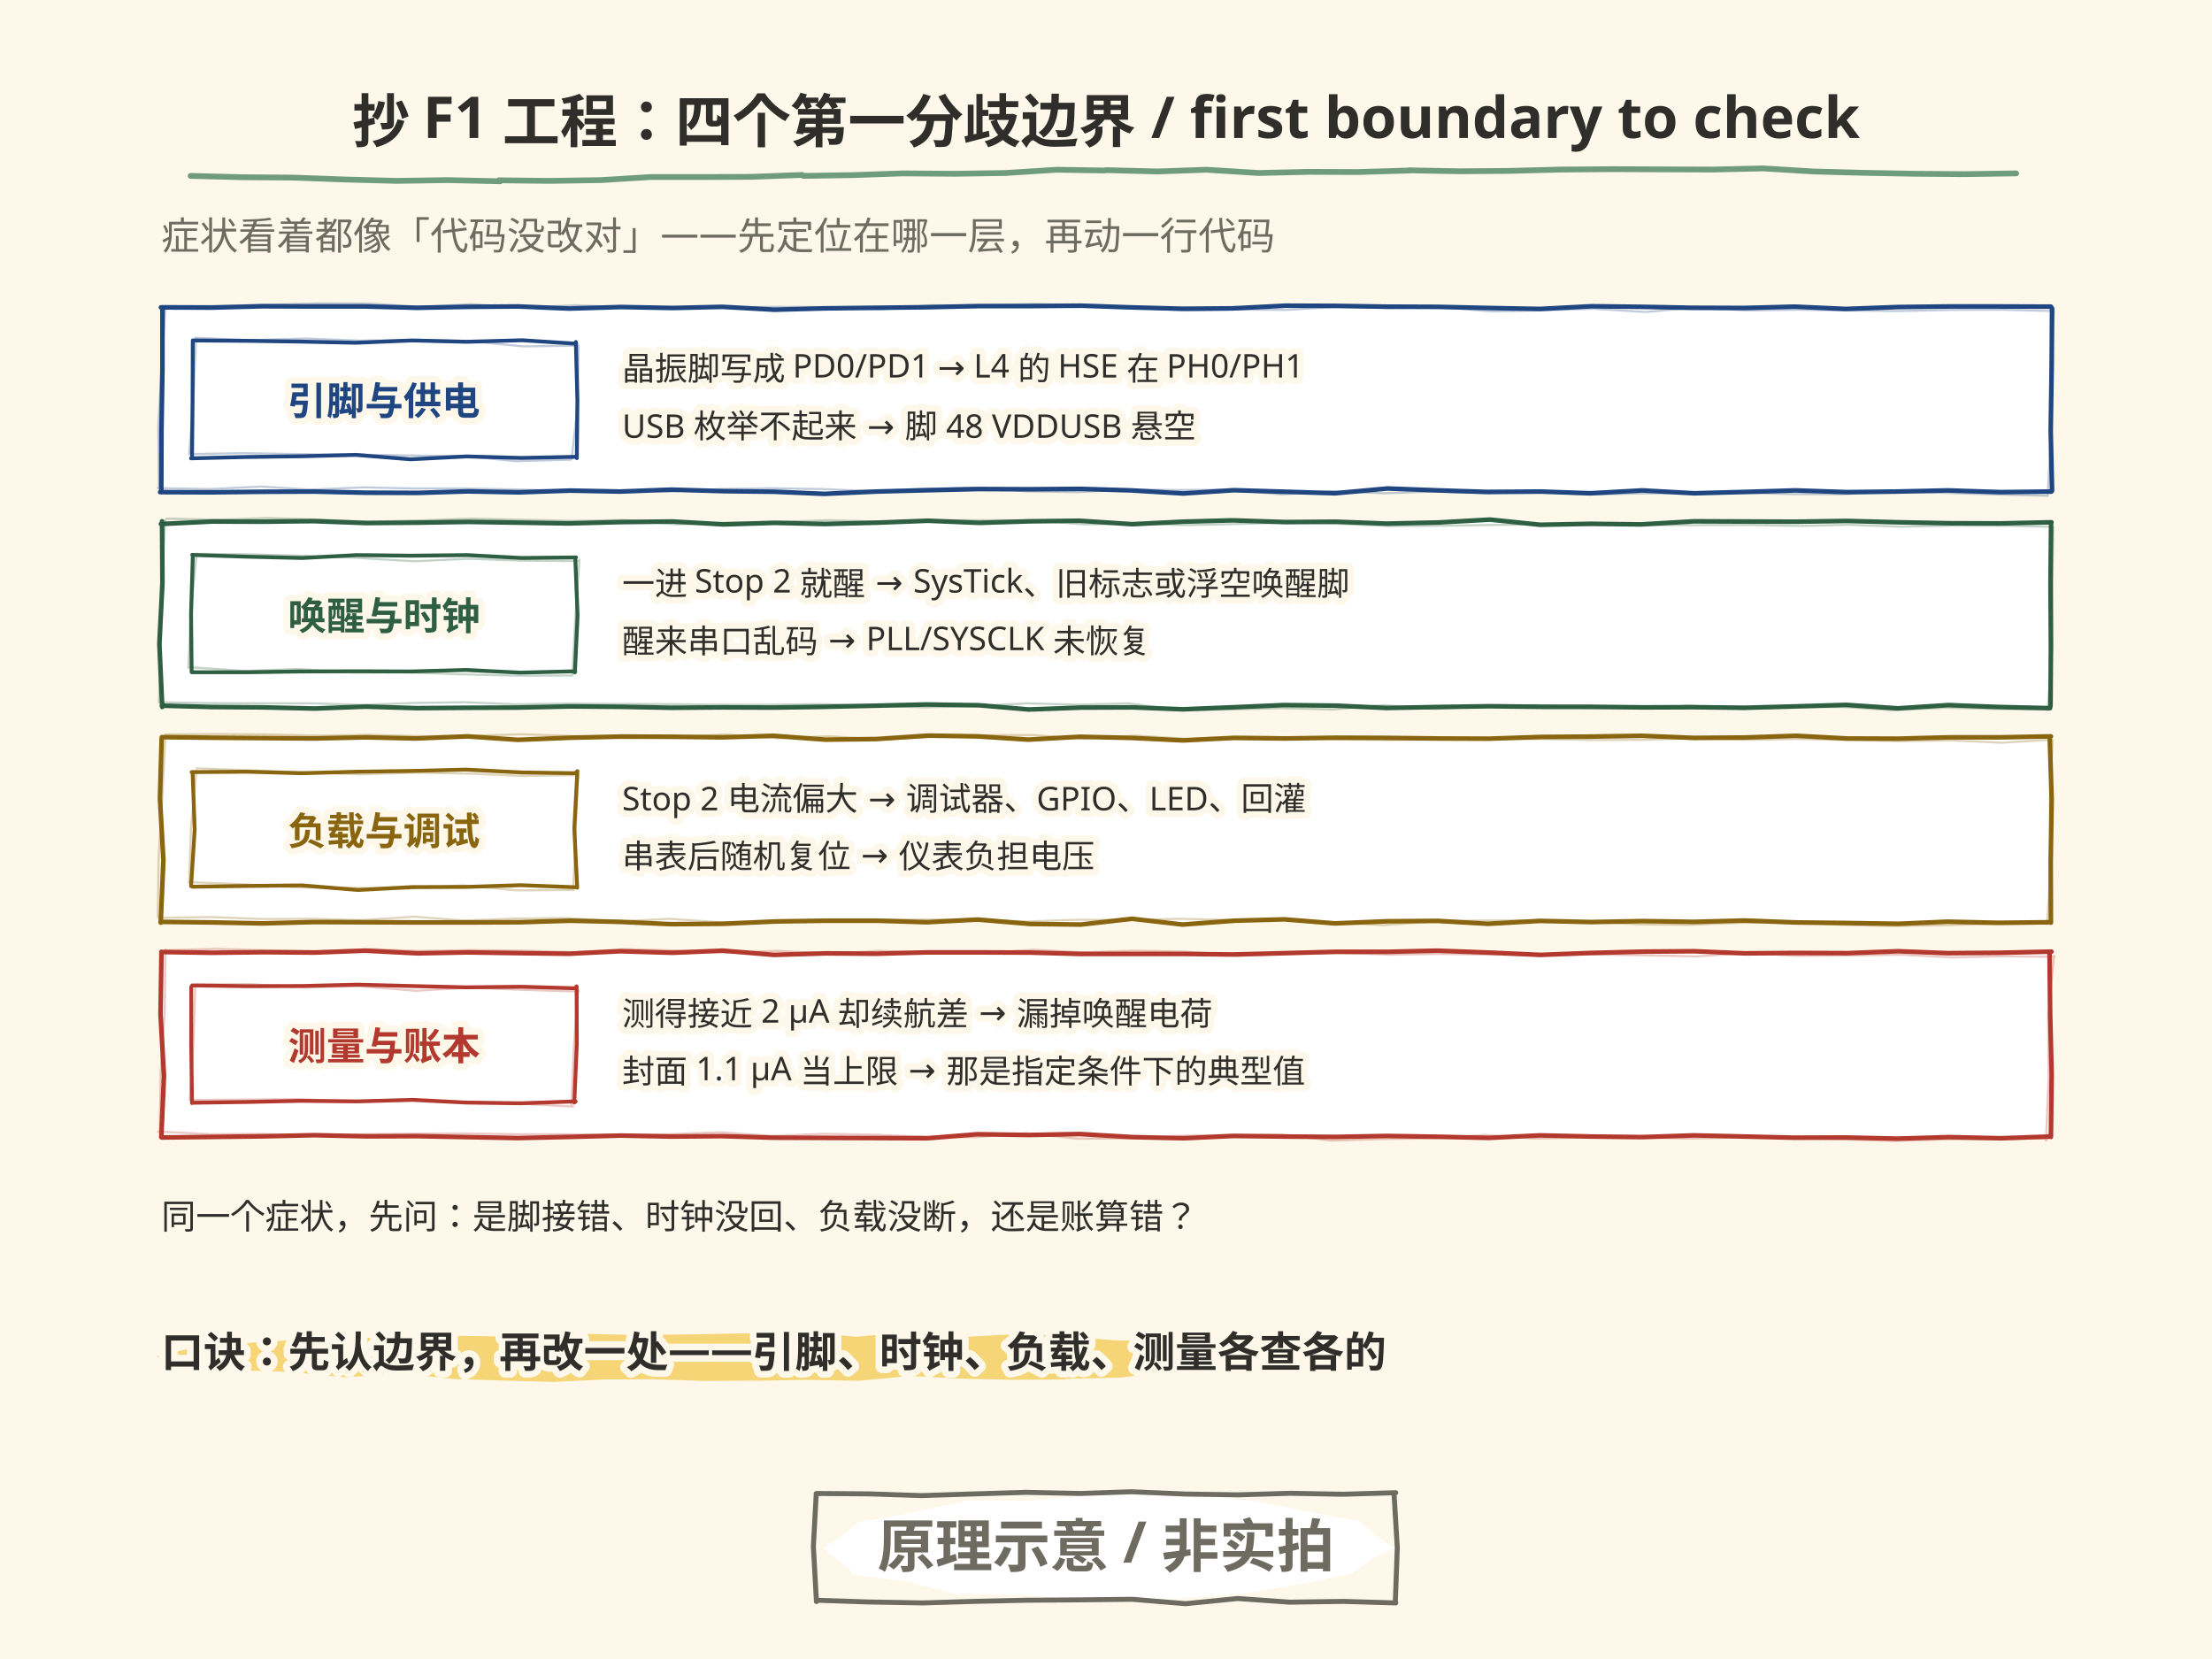
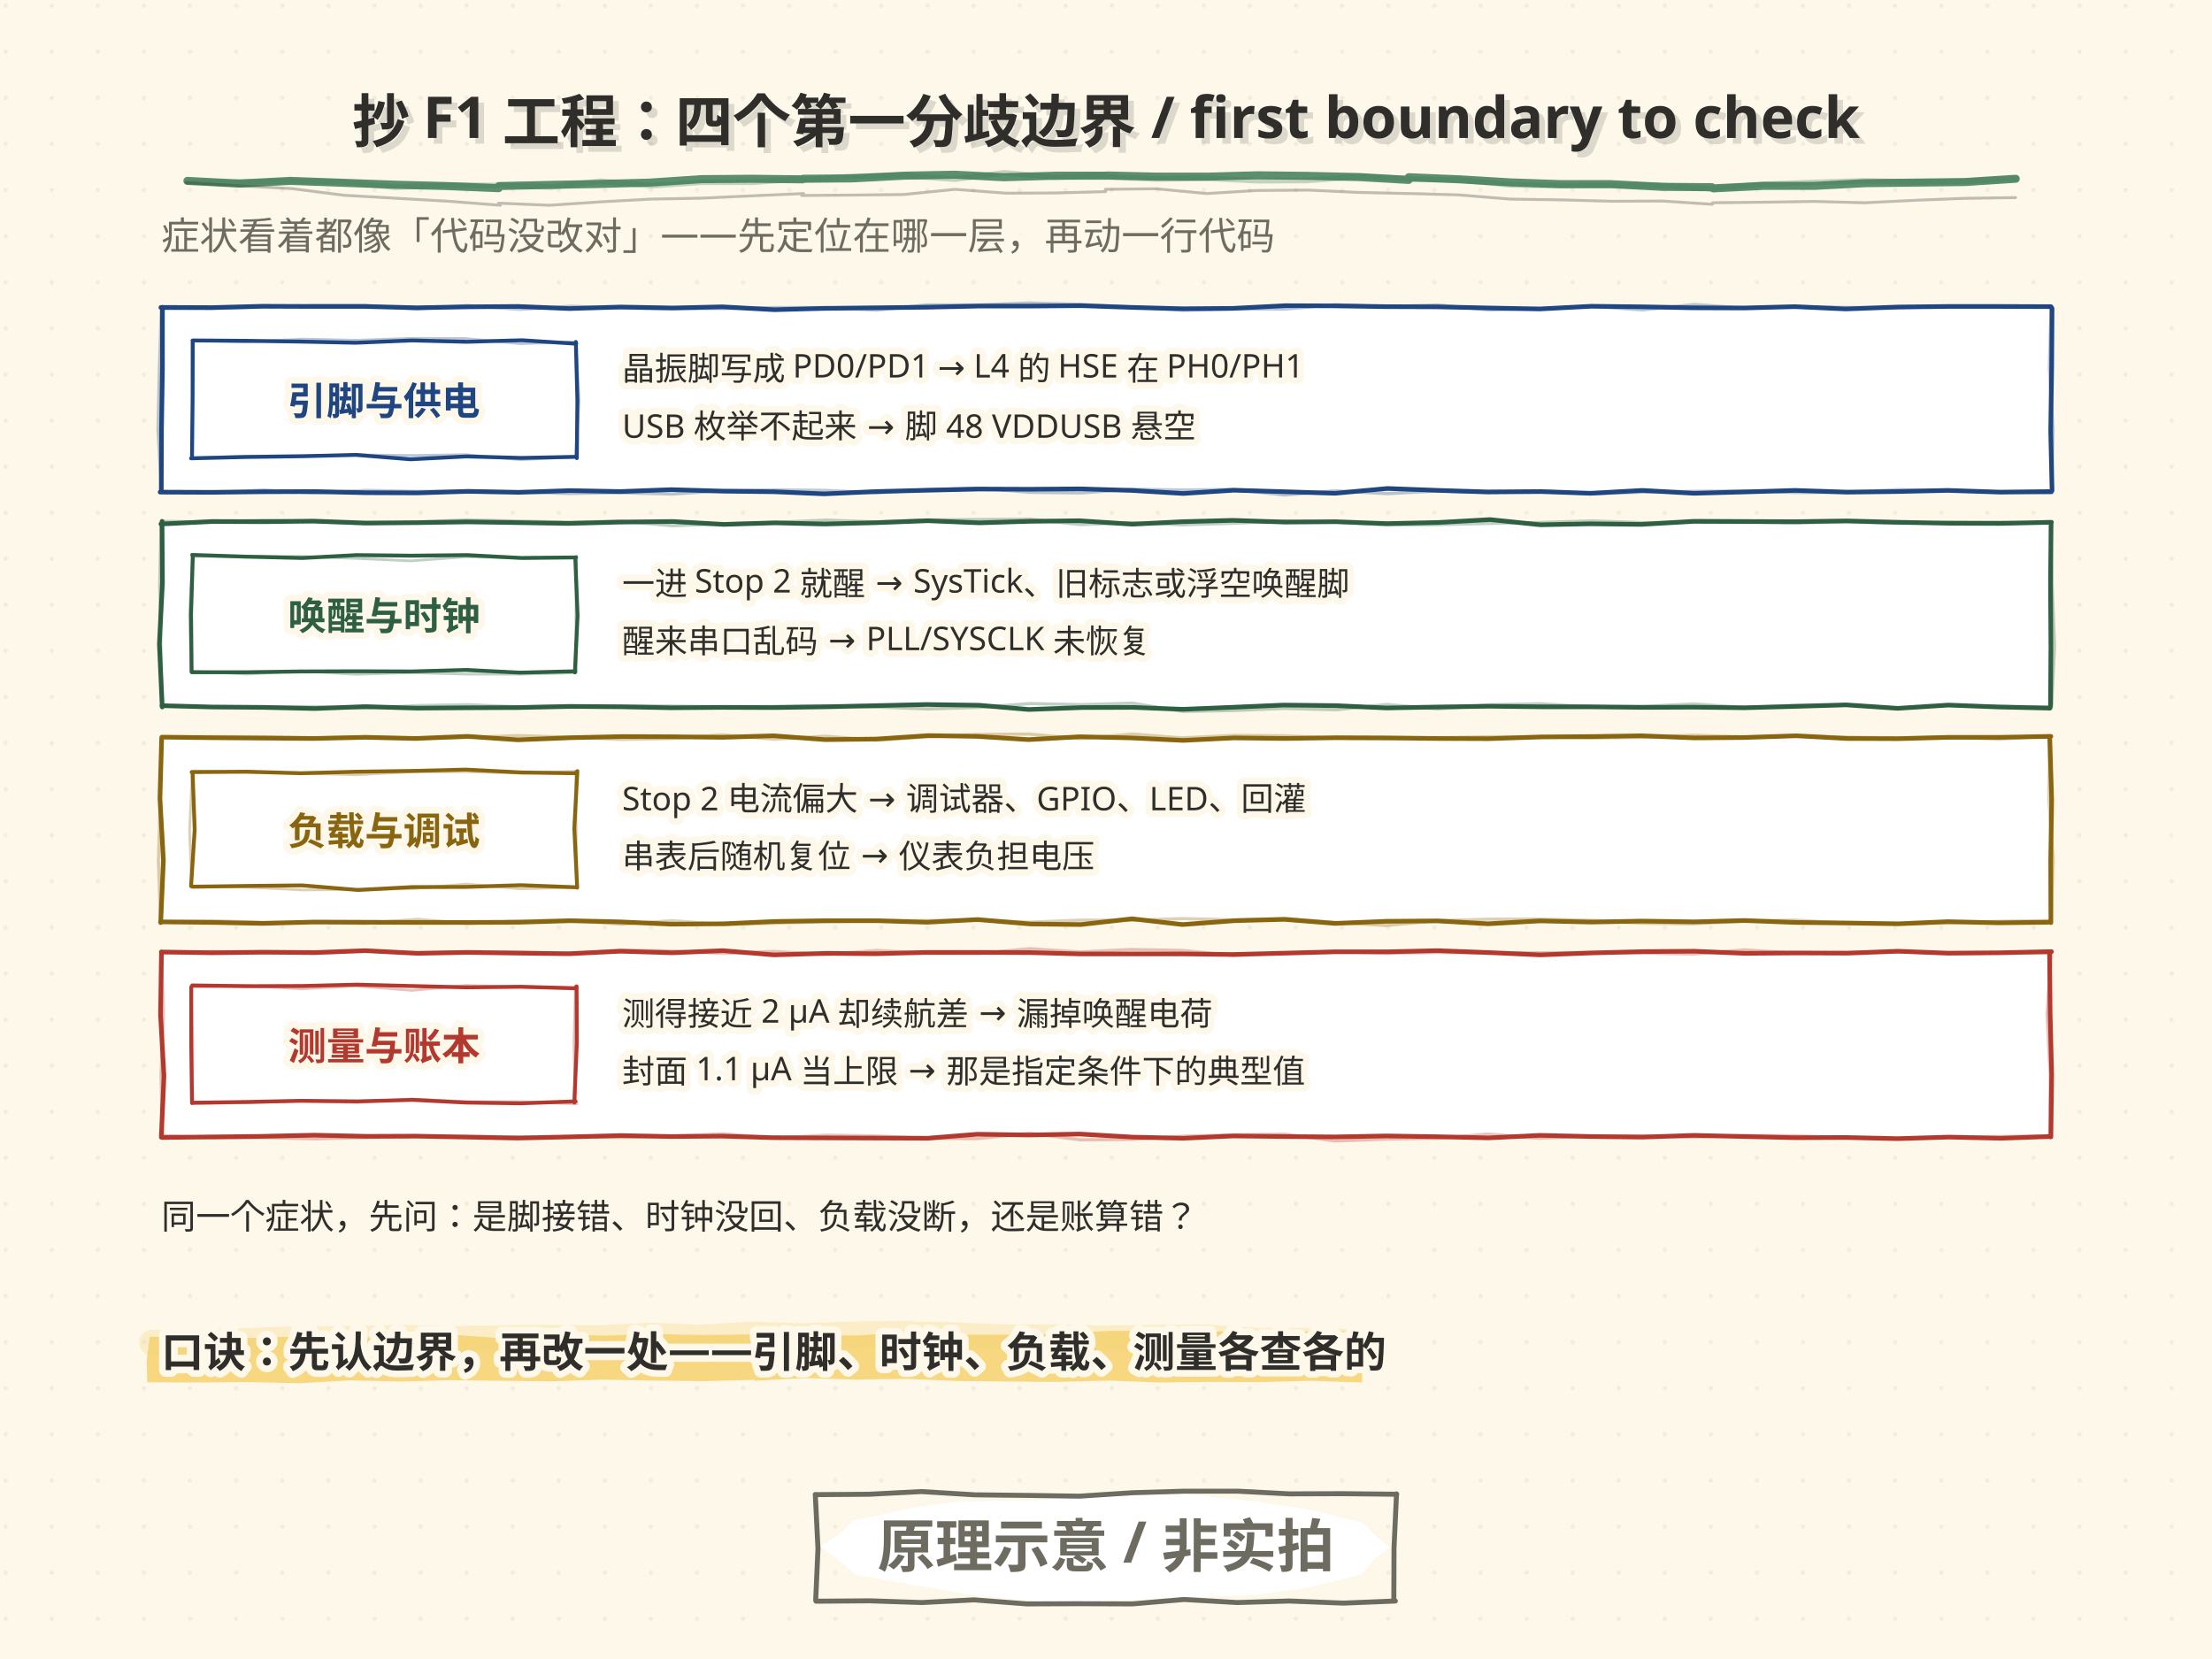
<svg xmlns="http://www.w3.org/2000/svg" width="1152" height="864" viewBox="0 0 1152 864">
  <style>text{dominant-baseline:alphabetic} .t-halo{paint-order:stroke;stroke:#FDF8EA;stroke-width:7px; stroke-linejoin:round}</style>
+   <defs>
+     <pattern id="dotgrid" width="24" height="24" patternUnits="userSpaceOnUse">
+       <circle cx="3" cy="3" r="1.1" fill="#DED4BE" />
+     </pattern>
+   </defs>
  <rect width="1152" height="864" fill="#FDF8EA" />
+   <rect width="1152" height="864" fill="url(#dotgrid)" opacity="0.36" />
  <text x="84" y="130" font-family="'Segoe Print','STKaiti','KaiTi','Microsoft YaHei','PingFang SC',sans-serif" font-size="20" fill="#6E6B60" class="t-halo">症状看着都像「代码没改对」——先定位在哪一层，再动一行代码</text>
  <path d="M83.8 160.1 L110.3 160.2 L136.6 159.5 L163.3 159.6 L190.3 159.6 L217.1 160.3 L243.3 159.8 L269.9 159.6 L296.5 160.7 L323.3 159.9 L350.4 160.4 L376.2 159.8 L403.4 161.3 L429.4 160.6 L455.9 160.3 L482.4 160.0 L509.9 159.4 L536.4 159.4 L563.1 159.2 L589.6 160.1 L615.8 160.8 L641.9 160.6 L669.5 159.2 L695.6 159.3 L721.7 159.7 L748.7 159.8 L775.4 160.4 L801.9 160.9 L828.8 159.5 L855.7 159.8 L881.3 160.3 L908.4 160.4 L934.7 159.7 L961.2 160.9 L988.5 159.9 L1014.5 159.6 L1040.9 159.6 L1068.1 159.7 L1068.7 160.6 L1068.5 191.5 L1068.0 224.4 L1068.7 255.5 L1068.4 256.0 L1041.8 256.3 L1014.4 255.4 L987.7 256.0 L962.0 256.3 L935.0 255.4 L908.6 256.2 L882.3 256.9 L855.3 255.4 L828.4 256.9 L802.5 256.0 L774.9 256.2 L749.3 255.4 L722.6 254.4 L695.3 256.9 L669.6 256.1 L642.6 255.3 L616.2 257.0 L589.1 255.4 L562.6 254.6 L536.1 254.8 L509.8 254.7 L483.5 255.3 L456.3 256.0 L429.2 257.2 L403.3 256.1 L376.8 255.8 L349.6 255.0 L322.9 256.0 L297.0 255.5 L270.2 256.4 L243.6 255.9 L217.5 256.7 L190.2 256.6 L163.8 256.0 L136.7 256.1 L110.0 256.4 L83.4 256.3 L84.0 255.7 L84.1 224.1 L84.6 191.8 L84.6 160.0" fill="#FFFFFF" stroke="#1F4680" stroke-width="2.4" stroke-linecap="round" stroke-linejoin="round" opacity="1.0" />
-   <path d="M85.7 159.3 L112.5 159.3 L139.2 158.7 L166.4 158.0 L192.3 158.1 L219.1 159.8 L245.6 158.4 L272.5 160.2 L299.3 159.0 L324.8 159.9 L351.7 160.1 L378.4 160.1 L404.9 159.8 L432.2 159.9 L458.6 161.1 L484.5 159.0 L511.0 159.1 L537.7 158.3 L563.9 159.0 L590.8 160.2 L618.2 161.7 L643.8 161.2 L670.3 161.4 L697.3 159.7 L723.6 160.5 L750.2 160.0 L777.3 162.2 L803.5 161.6 L829.8 160.8 L857.0 162.5 L883.9 160.1 L909.5 161.7 L936.6 161.3 L962.6 161.7 L989.2 162.0 L1016.5 161.4 L1042.2 161.3 L1069.4 162.0 L1069.6 161.9 L1067.8 193.2 L1068.1 225.4 L1066.5 257.0 L1066.5 258.2 L1038.9 257.5 L1012.7 256.7 L986.5 256.1 L959.3 257.4 L932.7 257.3 L906.7 256.6 L880.2 256.7 L853.7 257.0 L826.3 257.6 L800.7 256.1 L773.4 256.8 L746.8 256.0 L720.6 256.9 L693.6 255.8 L667.3 257.5 L640.3 255.0 L614.4 255.2 L587.9 254.9 L561.4 256.3 L534.8 255.9 L507.7 254.0 L481.3 254.5 L454.9 255.8 L428.4 254.7 L401.1 254.3 L375.2 254.7 L348.6 256.0 L321.6 255.4 L294.7 255.6 L268.3 254.9 L242.5 254.4 L215.0 254.4 L189.3 253.8 L162.1 255.0 L136.0 253.4 L109.5 254.7 L82.2 254.2 L82.8 254.2 L82.4 222.4 L84.2 190.8 L86.2 159.2" fill="none" stroke="#1F4680" stroke-width="1.1" stroke-linecap="round" stroke-linejoin="round" opacity="0.28" />
+   <path d="M83.5 160.7 L110.3 160.6 L137.0 159.9 L164.3 159.1 L190.2 159.1 L217.0 160.9 L243.5 159.1 L270.5 161.1 L297.3 159.5 L322.8 160.5 L349.7 160.7 L376.5 160.7 L402.9 160.2 L430.3 160.2 L456.7 161.5 L482.6 158.8 L509.1 158.8 L535.8 157.8 L562.1 158.5 L589.0 159.9 L616.5 161.6 L642.1 160.9 L668.6 161.0 L695.6 158.7 L722.0 159.7 L748.5 158.8 L775.6 161.4 L801.9 160.7 L828.2 159.5 L855.4 161.4 L882.4 158.6 L908.0 160.4 L935.1 159.7 L961.1 160.1 L987.7 160.3 L1015.1 159.5 L1040.8 159.4 L1068.0 160.0 L1068.2 159.9 L1067.3 191.4 L1069.2 223.8 L1068.5 255.6 L1068.5 256.8 L1040.9 256.2 L1014.7 255.5 L988.4 255.0 L961.2 256.4 L934.6 256.5 L908.6 255.6 L882.1 255.9 L855.5 256.3 L828.2 257.2 L802.5 255.6 L775.2 256.5 L748.6 255.7 L722.4 257.1 L695.4 255.6 L669.1 257.8 L642.1 254.9 L616.1 255.2 L589.6 254.8 L563.1 256.7 L536.5 256.4 L509.4 254.2 L483.0 255.0 L456.6 256.7 L430.0 255.4 L402.7 255.1 L376.8 255.5 L350.2 257.3 L323.1 256.6 L296.3 257.0 L269.8 256.2 L244.0 255.8 L216.5 255.9 L190.8 255.4 L163.5 256.8 L137.4 255.2 L110.9 256.6 L83.6 256.2 L84.2 256.2 L82.3 224.2 L83.0 192.5 L84.0 160.6" fill="none" stroke="#1F4680" stroke-width="1.68" stroke-linecap="round" stroke-linejoin="round" opacity="0.30" />
  <path d="M100.4 177.3 L128.6 177.5 L156.6 177.9 L185.2 178.5 L214.7 177.3 L243.1 178.0 L271.9 177.2 L300.1 179.0 L299.9 178.1 L300.7 208.5 L300.4 238.6 L300.4 237.9 L271.5 238.5 L243.0 237.7 L213.8 239.2 L185.3 236.9 L157.7 237.6 L128.0 238.0 L99.5 238.7 L100.0 238.2 L100.3 208.5 L100.4 178.0" fill="#FFFFFF" stroke="#1F4680" stroke-width="2.0" stroke-linecap="round" stroke-linejoin="round" opacity="1.0" />
-   <path d="M101.7 175.9 L130.2 177.1 L159.6 176.3 L187.9 177.4 L215.7 177.0 L244.1 177.6 L272.5 180.4 L301.4 180.0 L301.3 180.5 L300.9 210.3 L297.7 239.1 L297.4 239.4 L269.1 240.2 L240.7 237.5 L213.0 237.2 L184.4 236.7 L156.0 236.5 L126.8 236.0 L98.5 236.5 L98.6 235.7 L100.8 206.2 L102.1 176.3" fill="none" stroke="#1F4680" stroke-width="1.1" stroke-linecap="round" stroke-linejoin="round" opacity="0.28" />
+   <path d="M99.5 177.3 L128.1 178.1 L157.6 176.6 L186.1 177.2 L213.9 176.2 L242.5 176.3 L271.0 179.0 L300.0 178.0 L299.9 178.5 L301.6 208.5 L299.7 237.7 L299.4 238.0 L271.0 239.4 L242.5 236.8 L214.8 237.2 L186.1 236.9 L157.6 237.4 L128.3 237.5 L100.0 238.5 L100.0 237.7 L100.3 207.9 L99.9 177.8" fill="none" stroke="#1F4680" stroke-width="1.40" stroke-linecap="round" stroke-linejoin="round" opacity="0.30" />
  <text x="200" y="216" font-family="'Segoe Print','STKaiti','KaiTi','Microsoft YaHei','PingFang SC',sans-serif" font-size="20" font-weight="bold" text-anchor="middle" fill="#1F4680" class="t-halo">引脚与供电</text>
  <text x="324" y="198" font-family="'Segoe Print','STKaiti','KaiTi','Microsoft YaHei','PingFang SC',sans-serif" font-size="17" fill="#2F2E2B" class="t-halo">晶振脚写成 PD0/PD1 → L4 的 HSE 在 PH0/PH1</text>
  <text x="324" y="228" font-family="'Segoe Print','STKaiti','KaiTi','Microsoft YaHei','PingFang SC',sans-serif" font-size="17" fill="#2F2E2B" class="t-halo">USB 枚举不起来 → 脚 48 VDDUSB 悬空</text>
  <path d="M83.8 272.9 L110.6 271.6 L137.1 271.7 L163.2 271.4 L190.6 272.4 L217.4 272.2 L243.7 271.8 L270.6 272.2 L296.2 272.6 L323.0 271.9 L350.4 271.6 L376.9 273.1 L403.6 272.3 L429.3 272.9 L456.9 272.2 L483.3 271.2 L510.0 272.3 L536.2 271.5 L562.2 271.2 L589.7 273.0 L615.7 271.7 L642.0 271.0 L669.5 271.9 L695.5 271.7 L722.3 272.7 L749.2 272.1 L776.0 270.6 L802.1 273.3 L828.3 272.8 L854.8 273.1 L882.2 271.5 L908.3 271.6 L935.1 271.7 L961.8 271.3 L988.3 272.0 L1015.1 272.5 L1041.7 272.6 L1068.4 272.0 L1068.2 272.5 L1067.9 303.7 L1068.1 336.5 L1067.9 367.5 L1067.6 368.8 L1040.9 368.2 L1014.7 367.2 L988.4 368.9 L961.5 367.1 L934.5 367.9 L908.5 368.6 L881.8 368.3 L855.7 368.4 L828.1 368.1 L802.6 368.1 L775.9 367.8 L749.3 368.2 L722.0 368.7 L695.9 367.5 L668.5 367.2 L643.1 368.3 L616.1 369.4 L589.8 368.4 L563.2 368.5 L535.8 369.5 L510.0 367.3 L482.6 366.9 L456.6 367.5 L429.9 368.1 L403.0 368.5 L376.3 368.4 L349.7 368.6 L323.8 368.1 L297.1 367.9 L269.6 368.5 L244.0 368.6 L217.1 368.8 L190.2 368.0 L164.0 369.0 L137.0 368.4 L110.2 368.2 L84.3 367.5 L84.5 368.2 L83.0 335.4 L84.6 303.6 L84.4 271.5" fill="#FFFFFF" stroke="#2E5F42" stroke-width="2.4" stroke-linecap="round" stroke-linejoin="round" opacity="1.0" />
-   <path d="M86.7 270.1 L113.0 270.7 L139.4 269.8 L166.0 270.6 L192.9 271.7 L219.3 271.0 L245.2 270.1 L272.7 270.7 L299.0 271.3 L325.1 270.8 L352.2 273.1 L378.1 272.2 L405.1 271.8 L432.2 270.9 L457.9 271.7 L484.5 271.0 L510.9 270.9 L538.4 271.0 L564.6 273.1 L590.7 272.6 L617.4 273.5 L644.4 272.9 L671.0 272.1 L697.4 272.8 L723.9 274.0 L750.9 273.8 L776.6 273.4 L804.2 273.1 L830.8 272.5 L856.7 273.4 L883.1 273.5 L910.3 273.4 L937.1 273.9 L962.6 273.3 L989.6 274.3 L1016.8 273.8 L1043.2 273.8 L1069.1 274.4 L1069.3 274.5 L1068.9 305.4 L1068.8 338.2 L1066.4 369.8 L1066.1 369.5 L1039.0 369.2 L1013.1 368.6 L986.1 369.9 L959.5 368.2 L933.2 368.3 L907.0 369.2 L880.3 367.5 L853.7 368.6 L826.7 368.8 L800.6 367.2 L773.5 367.7 L747.0 369.2 L720.5 367.2 L694.2 369.5 L667.3 368.8 L640.9 369.5 L614.3 369.9 L588.0 366.3 L561.5 367.0 L535.0 366.3 L508.4 367.7 L481.3 368.4 L454.3 367.4 L427.8 366.7 L401.4 367.0 L375.4 367.0 L348.2 366.7 L322.1 366.6 L295.0 366.4 L268.7 366.8 L241.8 365.7 L215.7 366.1 L188.6 367.1 L162.3 366.3 L136.1 366.3 L108.9 366.2 L82.7 365.7 L82.8 365.6 L83.8 334.4 L84.3 302.8 L86.1 270.8" fill="none" stroke="#2E5F42" stroke-width="1.1" stroke-linecap="round" stroke-linejoin="round" opacity="0.28" />
+   <path d="M84.5 271.5 L110.9 272.0 L137.2 270.9 L163.9 271.7 L190.8 272.8 L217.2 271.8 L243.1 270.8 L270.7 271.4 L297.0 272.0 L323.1 271.4 L350.2 273.8 L376.2 272.8 L403.1 272.1 L430.3 270.9 L456.0 271.8 L482.6 270.8 L509.1 270.6 L536.5 270.4 L562.8 273.2 L588.9 272.2 L615.6 273.3 L642.7 272.5 L669.3 271.3 L695.7 271.9 L722.2 273.4 L749.3 273.2 L775.0 272.6 L802.6 272.1 L829.2 271.3 L855.1 272.2 L881.5 272.0 L908.7 271.9 L935.6 272.4 L961.1 271.7 L988.2 272.6 L1015.4 271.9 L1041.8 271.9 L1067.7 272.4 L1067.9 272.5 L1068.7 303.6 L1070.0 336.6 L1068.4 368.4 L1068.1 368.1 L1041.0 367.9 L1015.1 367.4 L988.0 368.8 L961.5 367.1 L935.1 367.3 L908.9 368.5 L882.2 366.6 L855.6 367.9 L828.6 368.2 L802.5 366.5 L775.4 367.1 L748.8 369.2 L722.3 366.9 L696.0 369.6 L669.1 368.9 L642.7 370.0 L616.0 370.5 L589.7 366.2 L563.2 367.0 L536.7 366.4 L510.1 368.4 L483.0 369.2 L455.9 368.2 L429.5 367.5 L403.0 367.9 L377.0 368.1 L349.8 367.7 L323.6 367.6 L296.6 367.7 L270.2 368.1 L243.3 367.0 L217.1 367.5 L190.1 368.8 L163.7 368.0 L137.5 368.1 L110.3 368.1 L84.1 367.7 L84.2 367.6 L83.8 336.2 L83.2 304.4 L83.9 272.2" fill="none" stroke="#2E5F42" stroke-width="1.68" stroke-linecap="round" stroke-linejoin="round" opacity="0.30" />
  <path d="M100.1 289.0 L128.0 289.9 L157.5 290.6 L185.7 289.1 L214.2 289.4 L243.3 289.1 L271.7 290.6 L300.0 290.3 L299.6 290.3 L300.8 320.6 L299.4 350.2 L299.6 349.6 L270.8 350.3 L242.4 348.9 L214.3 349.7 L186.1 349.6 L156.8 349.7 L128.5 350.1 L99.9 350.1 L99.8 350.0 L99.5 319.7 L100.4 290.2" fill="#FFFFFF" stroke="#2E5F42" stroke-width="2.0" stroke-linecap="round" stroke-linejoin="round" opacity="1.0" />
-   <path d="M102.1 288.4 L130.6 288.7 L159.7 289.5 L187.2 290.6 L215.6 292.3 L244.1 291.0 L272.4 292.0 L301.2 292.2 L301.8 291.5 L299.6 321.5 L298.1 351.1 L298.0 351.8 L269.7 351.9 L240.4 351.2 L212.8 350.2 L183.6 350.3 L155.3 348.4 L127.5 349.4 L98.9 347.5 L98.1 347.8 L99.4 318.1 L102.4 288.5" fill="none" stroke="#2E5F42" stroke-width="1.1" stroke-linecap="round" stroke-linejoin="round" opacity="0.28" />
+   <path d="M99.9 289.8 L128.5 289.7 L157.7 289.8 L185.4 290.8 L213.9 292.1 L242.5 290.0 L270.8 290.5 L299.8 290.2 L300.4 289.5 L299.9 319.8 L300.1 349.7 L300.0 350.4 L271.6 351.1 L242.3 351.1 L214.5 350.3 L185.3 351.2 L156.9 349.4 L129.0 351.1 L100.3 349.5 L99.5 349.8 L98.7 319.9 L100.2 289.9" fill="none" stroke="#2E5F42" stroke-width="1.40" stroke-linecap="round" stroke-linejoin="round" opacity="0.30" />
  <text x="200" y="328" font-family="'Segoe Print','STKaiti','KaiTi','Microsoft YaHei','PingFang SC',sans-serif" font-size="20" font-weight="bold" text-anchor="middle" fill="#2E5F42" class="t-halo">唤醒与时钟</text>
  <text x="324" y="310" font-family="'Segoe Print','STKaiti','KaiTi','Microsoft YaHei','PingFang SC',sans-serif" font-size="17" fill="#2F2E2B" class="t-halo">一进 Stop 2 就醒 → SysTick、旧标志或浮空唤醒脚</text>
  <text x="324" y="340" font-family="'Segoe Print','STKaiti','KaiTi','Microsoft YaHei','PingFang SC',sans-serif" font-size="17" fill="#2F2E2B" class="t-halo">醒来串口乱码 → PLL/SYSCLK 未恢复</text>
  <path d="M84.3 383.9 L110.0 384.2 L137.0 384.4 L163.2 384.6 L190.5 384.0 L216.4 384.6 L243.5 383.5 L269.7 385.3 L297.2 384.2 L323.8 383.6 L350.1 383.7 L376.5 384.0 L402.8 383.2 L429.8 385.2 L456.3 384.9 L483.5 383.1 L509.0 383.5 L535.6 385.2 L562.3 383.7 L589.1 384.3 L616.2 385.6 L642.5 384.3 L669.2 384.6 L696.0 384.2 L722.3 384.3 L748.8 384.6 L775.3 384.7 L802.6 383.8 L829.1 383.6 L854.9 383.2 L882.4 384.3 L908.4 384.1 L935.4 383.2 L962.0 384.6 L988.3 384.7 L1015.1 384.0 L1041.5 384.0 L1068.1 383.5 L1067.5 384.0 L1068.5 416.5 L1068.0 448.4 L1068.1 480.5 L1067.7 480.3 L1040.8 480.6 L1014.3 480.0 L988.7 481.1 L961.8 480.7 L935.1 480.4 L908.4 479.4 L882.3 480.1 L855.5 479.7 L828.7 480.2 L802.0 479.6 L775.0 481.1 L748.6 479.6 L722.2 479.8 L695.2 480.9 L668.9 478.8 L642.9 479.5 L615.8 481.5 L589.6 478.5 L562.9 481.5 L536.6 481.2 L509.1 478.9 L482.8 480.3 L456.9 479.5 L429.7 479.5 L403.6 479.9 L376.8 481.1 L349.5 481.3 L322.8 480.1 L297.0 479.5 L270.5 480.3 L244.1 480.4 L217.3 480.4 L189.8 480.3 L163.4 480.2 L136.7 480.9 L111.0 480.4 L83.6 480.1 L83.7 480.5 L85.1 448.0 L83.3 415.8 L84.2 384.4" fill="#FFFFFF" stroke="#8A6510" stroke-width="2.4" stroke-linecap="round" stroke-linejoin="round" opacity="1.0" />
-   <path d="M86.2 382.5 L112.5 382.3 L138.9 382.5 L166.1 383.1 L192.5 382.7 L219.5 383.4 L245.4 383.2 L271.6 382.4 L298.9 383.3 L326.0 384.4 L352.0 383.9 L378.0 382.5 L405.0 384.5 L431.7 383.4 L458.6 385.1 L484.3 383.8 L511.2 382.9 L537.8 382.8 L564.2 384.8 L591.5 383.1 L617.1 384.7 L644.8 383.7 L670.4 383.9 L697.4 385.1 L723.4 385.4 L750.8 385.1 L777.4 384.8 L803.6 384.9 L830.8 385.4 L856.9 385.3 L883.3 384.4 L910.5 385.3 L936.7 384.9 L963.2 385.4 L989.7 386.0 L1016.3 385.6 L1042.4 386.8 L1068.9 385.2 L1069.0 385.5 L1067.5 417.4 L1068.1 449.6 L1066.1 481.4 L1065.5 480.8 L1039.4 481.1 L1013.4 481.8 L986.0 482.3 L959.1 481.7 L932.9 480.2 L906.0 480.6 L879.4 481.7 L853.6 481.4 L827.3 479.9 L800.2 479.4 L774.1 479.3 L746.8 479.9 L720.1 481.8 L693.9 480.3 L667.8 478.8 L640.5 479.1 L614.4 478.5 L587.9 479.2 L560.9 479.0 L534.7 479.9 L507.6 478.8 L481.9 478.9 L455.0 478.9 L428.1 479.2 L401.4 479.8 L375.2 480.3 L348.5 478.5 L322.2 479.9 L294.9 478.1 L268.1 478.4 L241.8 479.4 L215.9 477.4 L188.4 479.2 L162.6 478.5 L136.2 478.6 L109.7 477.6 L82.8 478.0 L82.2 477.6 L82.6 446.2 L84.6 414.4 L86.2 382.4" fill="none" stroke="#8A6510" stroke-width="1.1" stroke-linecap="round" stroke-linejoin="round" opacity="0.28" />
+   <path d="M84.0 383.9 L110.4 383.6 L136.7 383.7 L164.0 384.3 L190.4 383.7 L217.4 384.4 L243.3 384.1 L269.6 383.1 L296.9 383.9 L323.9 385.1 L350.1 384.6 L376.0 382.7 L403.1 385.0 L429.8 383.4 L456.7 385.5 L482.5 383.8 L509.4 382.5 L535.9 382.3 L562.4 384.7 L589.7 382.3 L615.4 384.3 L643.0 383.0 L668.6 383.2 L695.7 384.4 L721.7 384.7 L749.1 384.2 L775.7 383.7 L802.0 383.7 L829.2 384.4 L855.3 384.0 L881.7 382.9 L909.0 383.8 L935.2 383.3 L961.7 383.9 L988.2 384.3 L1014.8 383.8 L1041.0 385.0 L1067.5 383.2 L1067.6 383.5 L1067.0 415.6 L1069.3 447.9 L1068.1 480.0 L1067.5 479.4 L1041.4 479.8 L1015.4 480.6 L988.0 481.2 L961.1 480.7 L934.9 479.2 L907.9 479.8 L881.3 481.1 L855.4 480.8 L829.2 479.3 L802.0 478.7 L775.9 478.7 L748.6 479.5 L721.9 482.0 L695.7 480.4 L669.6 478.4 L642.2 479.1 L616.1 478.4 L589.6 479.3 L562.6 479.2 L536.4 480.3 L509.3 479.2 L483.5 479.4 L456.6 479.5 L429.7 480.0 L403.0 480.8 L376.8 481.5 L350.1 479.5 L323.7 481.3 L296.4 479.3 L269.7 479.6 L243.3 481.0 L217.4 478.8 L189.9 480.9 L164.0 480.3 L137.6 480.4 L111.1 479.5 L84.2 480.0 L83.6 479.6 L82.5 448.1 L83.5 416.1 L84.0 383.8" fill="none" stroke="#8A6510" stroke-width="1.68" stroke-linecap="round" stroke-linejoin="round" opacity="0.30" />
  <path d="M99.8 402.1 L128.8 401.9 L156.7 402.7 L186.1 401.9 L214.4 401.5 L242.5 400.8 L271.8 402.3 L299.6 402.7 L300.7 401.6 L299.1 431.4 L300.6 462.3 L300.2 462.1 L271.2 461.0 L242.8 461.9 L214.5 462.0 L186.3 463.5 L157.2 461.1 L128.6 461.4 L100.3 461.8 L99.5 461.5 L101.4 432.1 L100.3 402.2" fill="#FFFFFF" stroke="#8A6510" stroke-width="2.0" stroke-linecap="round" stroke-linejoin="round" opacity="1.0" />
-   <path d="M102.5 400.1 L130.9 401.2 L159.2 402.2 L187.4 403.3 L216.4 402.4 L244.3 402.9 L272.6 404.1 L301.1 403.7 L301.1 404.0 L299.8 433.7 L298.5 463.6 L298.0 463.5 L269.3 463.7 L240.9 461.1 L212.5 462.8 L184.6 462.4 L156.0 462.2 L127.3 460.5 L98.1 459.4 L98.5 459.8 L99.5 430.7 L102.3 401.2" fill="none" stroke="#8A6510" stroke-width="1.1" stroke-linecap="round" stroke-linejoin="round" opacity="0.28" />
+   <path d="M100.3 401.5 L128.8 402.2 L157.3 402.7 L185.6 403.5 L214.6 402.0 L242.7 401.9 L271.1 402.7 L299.7 401.7 L299.7 402.0 L300.1 432.0 L300.5 462.2 L300.0 462.1 L271.2 462.9 L242.7 460.4 L214.2 462.9 L186.3 463.2 L157.6 463.5 L128.8 462.0 L99.5 461.4 L99.9 461.8 L98.7 432.5 L100.1 402.6" fill="none" stroke="#8A6510" stroke-width="1.40" stroke-linecap="round" stroke-linejoin="round" opacity="0.30" />
  <text x="200" y="440" font-family="'Segoe Print','STKaiti','KaiTi','Microsoft YaHei','PingFang SC',sans-serif" font-size="20" font-weight="bold" text-anchor="middle" fill="#8A6510" class="t-halo">负载与调试</text>
  <text x="324" y="422" font-family="'Segoe Print','STKaiti','KaiTi','Microsoft YaHei','PingFang SC',sans-serif" font-size="17" fill="#2F2E2B" class="t-halo">Stop 2 电流偏大 → 调试器、GPIO、LED、回灌</text>
  <text x="324" y="452" font-family="'Segoe Print','STKaiti','KaiTi','Microsoft YaHei','PingFang SC',sans-serif" font-size="17" fill="#2F2E2B" class="t-halo">串表后随机复位 → 仪表负担电压</text>
  <path d="M84.0 495.8 L110.4 496.2 L137.4 495.9 L163.9 496.1 L190.2 495.1 L217.4 496.5 L243.5 496.0 L270.7 496.4 L296.4 496.7 L323.1 495.4 L350.2 496.2 L376.5 495.1 L403.1 497.3 L430.3 496.5 L456.1 496.7 L482.9 496.0 L509.8 496.0 L536.4 496.1 L562.3 496.8 L589.2 496.8 L616.2 496.8 L641.9 497.1 L669.2 496.4 L695.3 495.7 L722.7 495.7 L748.6 495.1 L775.6 496.1 L802.2 497.3 L828.4 496.3 L855.7 495.6 L882.3 495.4 L908.6 496.5 L935.6 496.3 L962.2 496.4 L988.5 495.4 L1014.5 496.4 L1041.2 496.2 L1068.4 495.6 L1067.4 495.7 L1067.7 527.7 L1068.5 559.7 L1068.1 592.1 L1067.7 591.9 L1042.0 592.8 L1015.1 592.2 L988.2 593.0 L961.3 592.4 L934.5 592.5 L908.7 591.9 L882.2 591.3 L855.2 592.2 L829.0 591.9 L802.0 591.3 L775.3 592.6 L748.3 592.0 L722.1 591.6 L695.4 592.1 L668.6 591.9 L642.3 591.6 L616.3 592.8 L589.8 592.2 L562.3 590.6 L535.9 591.1 L509.0 590.7 L483.1 592.8 L456.6 592.7 L429.8 592.6 L402.8 592.5 L376.2 591.7 L349.5 591.9 L323.2 591.4 L296.5 592.1 L269.7 592.7 L243.4 592.2 L216.7 591.7 L191.0 591.8 L163.7 591.2 L136.7 591.8 L111.1 592.1 L84.5 592.4 L84.0 592.3 L85.4 560.3 L83.6 528.3 L84.1 495.7" fill="#FFFFFF" stroke="#B3392F" stroke-width="2.4" stroke-linecap="round" stroke-linejoin="round" opacity="1.0" />
-   <path d="M86.2 494.9 L112.5 494.2 L139.0 494.9 L166.1 495.3 L192.9 494.3 L218.6 495.3 L246.0 494.8 L272.1 495.1 L298.9 495.9 L325.6 494.3 L351.6 495.0 L378.8 496.1 L404.9 495.2 L432.0 496.7 L458.6 495.2 L485.1 496.3 L511.5 496.6 L538.0 494.6 L564.2 496.0 L590.7 495.1 L617.5 495.6 L644.6 497.8 L671.1 496.7 L696.9 496.2 L724.1 497.2 L750.0 496.8 L777.3 497.2 L804.1 497.2 L829.9 497.1 L857.1 497.5 L883.5 498.1 L909.9 496.3 L936.3 497.8 L963.0 497.6 L990.1 497.2 L1016.7 498.6 L1043.3 498.0 L1070.0 498.3 L1069.7 497.8 L1066.7 529.9 L1066.9 561.3 L1065.5 594.0 L1066.4 592.9 L1039.2 593.2 L1012.3 593.4 L986.4 594.2 L960.3 593.4 L932.8 592.6 L907.0 592.3 L880.3 593.0 L853.9 592.3 L827.3 592.3 L799.9 593.0 L773.1 591.1 L747.4 592.8 L720.8 593.2 L693.4 594.0 L667.9 590.9 L641.2 591.1 L614.6 591.5 L587.3 592.9 L560.9 593.0 L534.5 590.2 L507.3 592.3 L481.7 592.0 L454.3 590.9 L428.7 590.5 L401.7 591.6 L375.1 589.7 L348.1 590.7 L321.6 591.1 L295.7 590.7 L268.8 590.7 L241.8 590.3 L215.0 590.4 L189.2 590.7 L162.1 591.3 L135.5 590.5 L109.7 590.7 L82.3 589.3 L83.2 589.7 L83.7 558.3 L85.8 526.1 L86.2 494.4" fill="none" stroke="#B3392F" stroke-width="1.1" stroke-linecap="round" stroke-linejoin="round" opacity="0.28" />
+   <path d="M84.0 496.3 L110.3 495.5 L136.8 496.1 L163.9 496.5 L190.8 495.2 L216.5 496.2 L244.0 495.7 L270.1 495.8 L296.9 496.7 L323.6 494.8 L349.6 495.3 L376.8 496.5 L402.9 495.5 L430.1 497.1 L456.7 495.0 L483.3 496.5 L509.7 496.6 L536.2 494.1 L562.4 495.8 L588.9 494.5 L615.7 495.0 L642.8 497.6 L669.3 496.3 L695.2 495.5 L722.4 496.5 L748.3 496.0 L775.7 496.3 L802.5 496.2 L828.3 496.1 L855.5 496.3 L881.9 496.9 L908.3 494.7 L934.8 496.3 L961.6 496.1 L988.6 495.5 L1015.3 496.8 L1041.9 496.2 L1068.6 496.3 L1068.3 495.8 L1066.1 528.2 L1067.7 559.7 L1067.5 592.6 L1068.4 591.5 L1041.2 591.9 L1014.2 592.2 L988.3 593.1 L962.2 592.5 L934.7 591.5 L908.9 591.4 L882.2 592.2 L855.8 591.5 L829.2 591.6 L801.7 592.8 L774.9 590.6 L749.2 592.8 L722.6 593.2 L695.2 594.2 L669.6 590.7 L642.9 591.0 L616.3 591.7 L589.0 593.4 L562.6 593.6 L536.2 590.2 L508.9 593.0 L483.4 592.8 L456.0 591.6 L430.3 591.2 L403.3 592.7 L376.7 590.5 L349.7 591.7 L323.1 592.4 L297.3 591.9 L270.3 592.1 L243.3 591.8 L216.5 591.8 L190.7 592.4 L163.6 593.1 L136.9 592.4 L111.1 592.6 L83.7 591.3 L84.6 591.7 L83.9 560.1 L85.1 527.7 L84.0 495.8" fill="none" stroke="#B3392F" stroke-width="1.68" stroke-linecap="round" stroke-linejoin="round" opacity="0.30" />
  <path d="M100.1 513.2 L129.2 513.6 L157.5 513.5 L185.9 512.8 L213.8 513.5 L242.8 514.2 L271.5 513.9 L299.5 514.7 L300.3 513.7 L300.4 543.5 L299.1 574.2 L299.8 573.6 L271.1 574.6 L242.4 574.2 L214.8 572.8 L186.1 573.6 L156.6 573.3 L129.0 573.9 L100.3 574.3 L100.0 574.5 L99.6 543.7 L99.6 514.0" fill="#FFFFFF" stroke="#B3392F" stroke-width="2.0" stroke-linecap="round" stroke-linejoin="round" opacity="1.0" />
-   <path d="M102.7 512.7 L130.6 512.5 L158.7 514.3 L187.1 513.6 L216.5 516.0 L244.3 514.4 L272.7 515.5 L301.5 516.4 L301.1 515.5 L298.8 545.9 L297.6 575.6 L298.5 576.3 L270.1 574.8 L241.0 574.1 L212.6 572.8 L184.5 573.5 L155.1 572.4 L126.9 572.7 L98.8 572.8 L98.9 572.0 L100.8 542.2 L101.7 512.8" fill="none" stroke="#B3392F" stroke-width="1.1" stroke-linecap="round" stroke-linejoin="round" opacity="0.28" />
+   <path d="M100.5 514.1 L128.5 513.3 L156.7 515.0 L185.3 513.5 L214.7 515.8 L242.7 513.2 L271.2 514.0 L300.1 514.4 L299.7 513.5 L298.9 544.3 L299.6 574.2 L300.5 574.9 L272.0 573.8 L242.9 573.7 L214.3 572.4 L186.1 574.2 L156.7 573.3 L128.4 574.3 L100.2 574.8 L100.3 574.0 L100.4 543.9 L99.5 514.2" fill="none" stroke="#B3392F" stroke-width="1.40" stroke-linecap="round" stroke-linejoin="round" opacity="0.30" />
  <text x="200" y="552" font-family="'Segoe Print','STKaiti','KaiTi','Microsoft YaHei','PingFang SC',sans-serif" font-size="20" font-weight="bold" text-anchor="middle" fill="#B3392F" class="t-halo">测量与账本</text>
  <text x="324" y="534" font-family="'Segoe Print','STKaiti','KaiTi','Microsoft YaHei','PingFang SC',sans-serif" font-size="17" fill="#2F2E2B" class="t-halo">测得接近 2 µA 却续航差 → 漏掉唤醒电荷</text>
  <text x="324" y="564" font-family="'Segoe Print','STKaiti','KaiTi','Microsoft YaHei','PingFang SC',sans-serif" font-size="17" fill="#2F2E2B" class="t-halo">封面 1.1 µA 当上限 → 那是指定条件下的典型值</text>
  <text x="84" y="640" font-family="'Segoe Print','STKaiti','KaiTi','Microsoft YaHei','PingFang SC',sans-serif" font-size="18" fill="#2F2E2B" class="t-halo">同一个症状，先问：是脚接错、时钟没回、负载没断，还是账算错？</text>
-   <path d="M715.7 706.7 L692.9 711.6 L671.2 713.8 L671.1 712.7 L642.0 714.2 L612.3 713.9 L584.0 717.4 L554.6 718.1 L554.8 718.4 L527.1 718.6 L501.0 718.0 L473.8 716.6 L447.1 719.1 L419.8 718.6 L393.7 719.1 L393.5 719.0 L367.2 719.2 L340.9 718.3 L315.3 718.4 L288.3 719.7 L262.9 719.0 L236.6 718.2 L236.8 718.2 L208.6 715.3 L179.7 717.3 L151.3 714.5 L123.3 713.5 L123.4 712.8 L102.4 707.9 L81.5 706.6 L82.2 706.2 L98.4 702.4 L115.9 701.1 L115.2 700.3 L146.3 698.3 L176.0 696.3 L206.6 697.1 L237.3 695.5 L237.1 695.7 L268.1 696.1 L299.4 694.5 L331.1 695.3 L362.2 694.9 L392.9 694.3 L393.3 693.0 L419.1 693.7 L446.0 696.2 L473.2 693.7 L499.6 696.4 L526.0 695.0 L552.8 695.4 L552.3 695.9 L581.8 698.1 L611.7 698.8 L641.5 698.8 L672.1 700.1 L671.8 699.9 L693.8 703.4 L716.0 706.8" fill="#F6D576" />
+   <path d="M77.8 696.1 L104.0 697.2 L130.3 696.8 L156.0 696.0 L183.2 696.2 L209.4 696.8 L235.7 695.1 L261.4 697.0 L288.2 694.7 L314.2 695.6 L340.7 694.7 L366.2 695.3 L393.4 694.9 L393.0 694.8 L419.6 695.3 L445.5 695.5 L472.7 694.0 L498.8 695.1 L525.0 695.1 L551.1 694.8 L577.9 693.1 L603.4 693.1 L630.5 693.4 L656.6 693.6 L683.2 693.3 L709.4 693.3 L709.1 693.7 L709.4 706.6 L709.4 720.6 L709.4 720.0 L682.6 719.1 L656.5 719.8 L630.9 719.7 L603.9 720.0 L577.8 719.0 L550.8 719.7 L525.1 719.5 L498.2 719.2 L472.0 718.1 L446.0 718.5 L419.4 717.7 L392.9 719.1 L393.0 718.6 L367.1 719.3 L340.6 719.0 L313.7 718.5 L287.8 719.4 L260.7 719.1 L234.7 718.8 L209.0 719.5 L182.4 718.9 L155.9 720.4 L129.8 719.8 L102.9 720.0 L76.2 719.9 L76.7 719.7 L76.4 708.5 L77.8 697.1" fill="#F6D576" opacity="0.92" />
+   <path d="M79.1 699.2 L104.9 698.7 L130.9 698.2 L156.4 697.3 L183.4 697.2 L209.0 696.6 L234.5 697.3 L260.8 696.8 L287.4 696.6 L312.9 696.8 L339.0 695.5 L364.6 696.6 L391.0 694.9 L417.0 695.8 L442.8 694.9 L469.5 694.6 L469.5 694.9 L495.0 695.2 L521.6 696.4 L548.4 696.3 L574.7 696.9 L600.2 696.6 L627.5 696.4 L653.9 698.1 L679.2 698.2 L706.5 698.9" fill="none" stroke="#F6D576" stroke-width="13.3" stroke-linecap="round" opacity="0.30" />
  <text x="84" y="712" font-family="'Segoe Print','STKaiti','KaiTi','Microsoft YaHei','PingFang SC',sans-serif" font-size="22" font-weight="bold" fill="#2F2E2B" class="t-halo">口诀：先认边界，再改一处——引脚、时钟、负载、测量各查各的</text>
+   <text x="579.0" y="77" font-family="'Segoe Print','STKaiti','KaiTi','Microsoft YaHei','PingFang SC',sans-serif" font-size="30" font-weight="bold" text-anchor="middle" fill="#2F2E2B" opacity="0.16">抄 F1 工程：四个第一分歧边界 / first boundary to check</text>
  <text x="576.0" y="74" font-family="'Segoe Print','STKaiti','KaiTi','Microsoft YaHei','PingFang SC',sans-serif" font-size="30" font-weight="bold" text-anchor="middle" fill="#2F2E2B">抄 F1 工程：四个第一分歧边界 / first boundary to check</text>
-   <path d="M99.3 91.6 L126.2 92.3 L153.1 92.5 L180.2 93.5 L206.7 94.2 L233.1 93.8 L260.6 94.4 L259.7 93.9 L286.2 94.2 L312.9 93.8 L338.7 92.2 L365.0 92.2 L391.5 92.1 L417.8 91.1 L418.4 91.6 L443.9 91.2 L470.3 90.3 L497.1 90.5 L523.8 90.1 L550.2 88.4 L575.4 88.8 L575.8 88.6 L602.7 89.3 L628.5 88.4 L655.5 90.1 L681.4 89.5 L707.1 89.6 L734.1 88.8 L733.5 88.7 L760.0 89.2 L786.2 89.0 L813.0 88.3 L839.7 88.1 L865.0 88.2 L891.7 88.3 L892.1 88.3 L918.2 87.7 L944.3 89.3 L970.4 90.0 L997.1 90.5 L1023.1 90.7 L1050.0 90.3" fill="none" stroke="#3F7D57" stroke-width="3.0" stroke-linecap="round" stroke-linejoin="round" opacity="0.75" />
-   <path d="M727.1 805.9 L714.9 811.5 L704.2 819.2 L704.6 819.3 L677.2 825.0 L649.9 829.6 L649.8 829.7 L613.7 832.5 L575.4 834.3 L575.6 834.2 L538.6 831.1 L500.5 829.8 L500.5 830.9 L471.9 823.7 L443.4 820.0 L444.3 819.3 L436.9 812.7 L427.8 805.6 L428.5 806.1 L438.5 799.9 L447.6 792.2 L447.4 792.7 L474.2 788.1 L501.6 781.8 L501.2 781.6 L538.3 781.5 L576.2 777.1 L576.4 777.5 L613.7 777.3 L651.1 781.7 L651.8 781.6 L679.4 786.9 L707.3 792.1 L707.9 792.3 L717.0 800.0 L727.0 806.7" fill="#FFFFFF" />
-   <path d="M425.3 777.8 L452.4 778.0 L479.9 778.9 L508.0 778.0 L534.3 777.2 L562.8 777.8 L589.2 776.9 L617.5 778.1 L645.0 778.5 L671.9 777.7 L699.4 778.2 L726.9 777.4 L726.0 777.7 L727.7 806.0 L726.7 833.7 L726.9 834.8 L699.5 834.0 L671.7 834.4 L644.6 832.5 L617.4 835.2 L589.8 832.9 L562.0 833.2 L534.4 833.4 L507.2 834.0 L480.6 834.8 L452.3 834.3 L425.7 833.4 L425.2 834.1 L423.6 805.4 L425.1 777.8" fill="none" stroke="#6E6B60" stroke-width="2.6" stroke-linecap="round" stroke-linejoin="round" opacity="1.0" />
+   <path d="M97.6 94.2 L124.6 95.6 L151.3 94.2 L178.8 95.2 L205.9 96.2 L232.6 96.9 L259.7 98.0 L259.9 96.9 L286.3 96.3 L312.4 95.8 L338.5 95.1 L365.4 93.3 L391.6 93.1 L418.0 93.4 L418.2 93.1 L443.9 92.9 L470.8 91.5 L497.3 91.0 L522.8 92.3 L550.0 91.5 L575.8 91.5 L576.5 91.4 L602.9 92.0 L628.7 92.0 L654.8 91.3 L681.1 91.6 L707.5 92.2 L733.6 93.7 L733.7 92.3 L760.2 93.4 L786.9 95.0 L812.9 95.9 L838.9 95.9 L865.8 97.3 L891.6 97.5 L892.3 98.1 L918.4 96.8 L944.8 96.8 L971.1 95.4 L997.3 95.1 L1023.3 94.8 L1049.8 93.1" fill="none" stroke="#3F7D57" stroke-width="4.2" stroke-linecap="round" stroke-linejoin="round" opacity="0.85" />
+   <path d="M97.7 94.9 L124.7 94.8 L151.3 94.3 L179.1 94.8 L205.6 97.5 L233.5 96.4 L259.6 96.6 L259.7 96.3 L287.0 97.4 L312.7 94.4 L339.4 96.7 L365.4 94.9 L392.2 94.9 L418.5 93.0 L418.6 93.6 L444.7 91.8 L471.2 91.4 L497.3 93.3 L523.0 90.0 L549.5 92.4 L575.5 91.2 L575.8 92.1 L602.4 93.2 L628.2 92.8 L654.8 94.1 L680.9 94.0 L708.1 91.9 L733.7 93.0 L734.4 93.4 L759.8 93.6 L786.8 96.3 L812.6 96.7 L839.7 96.5 L865.1 96.6 L892.3 98.4 L892.0 98.1 L918.2 96.0 L944.2 95.0 L970.3 94.2 L996.9 94.8 L1023.8 94.4 L1049.8 92.9" fill="none" stroke="#3F7D57" stroke-width="2.94" stroke-linecap="round" stroke-linejoin="round" opacity="0.30" />
+   <path d="M96.9 95.1 L125.0 96.8 L151.8 98.2 L179.2 101.7 L205.5 103.2 L233.5 104.8 L260.6 106.9 L259.6 105.8 L286.2 106.9 L313.2 105.1 L338.7 103.7 L365.5 103.2 L391.4 102.0 L418.5 100.8 L417.5 101.8 L444.3 101.6 L470.7 101.3 L497.4 98.6 L523.9 100.6 L549.5 100.5 L575.8 99.8 L575.7 98.6 L602.2 98.3 L628.5 100.8 L654.6 99.2 L681.3 99.0 L707.2 100.2 L733.5 100.8 L734.5 100.8 L759.7 101.5 L786.6 103.7 L813.4 104.1 L839.1 104.8 L866.0 104.7 L891.8 106.4 L891.9 105.6 L918.7 105.3 L945.0 104.9 L971.2 105.6 L997.6 104.3 L1022.9 103.3 L1049.7 102.9" fill="none" stroke="#2F2E2B" stroke-width="1.5" stroke-linecap="round" stroke-linejoin="round" opacity="0.3" />
+   <path d="M724.9 805.2 L715.8 811.9 L708.8 820.2 L708.3 820.1 L681.2 826.8 L653.2 830.8 L653.1 830.5 L614.3 832.1 L576.6 833.8 L576.1 834.5 L538.9 833.9 L501.4 830.1 L501.2 829.7 L473.4 825.0 L445.0 820.0 L444.8 819.5 L437.1 812.7 L427.6 805.6 L427.1 805.7 L436.6 799.5 L444.7 791.7 L445.0 792.0 L473.5 785.5 L502.0 781.6 L502.1 782.0 L539.2 781.5 L576.3 777.2 L575.8 778.0 L614.8 777.9 L652.7 781.9 L652.2 781.8 L680.4 786.0 L708.5 792.8 L708.2 792.0 L715.5 799.0 L724.7 806.7" fill="#FFFFFF" />
+   <path d="M424.9 778.4 L452.6 778.2 L479.9 776.8 L507.7 778.5 L534.6 778.8 L562.1 779.2 L590.0 777.4 L617.0 776.6 L644.6 776.6 L671.5 778.0 L699.4 777.9 L727.4 778.2 L727.3 778.0 L726.0 806.1 L725.9 833.5 L726.7 833.8 L699.6 834.9 L671.5 833.8 L644.4 834.6 L616.6 833.0 L589.8 835.3 L561.7 835.2 L534.7 835.3 L507.3 833.2 L480.0 834.6 L453.1 833.7 L425.0 833.9 L424.8 833.5 L426.0 806.5 L424.6 778.3" fill="none" stroke="#6E6B60" stroke-width="2.6" stroke-linecap="round" stroke-linejoin="round" opacity="1.0" />
  <text x="576.0" y="816" font-family="'Segoe Print','STKaiti','KaiTi','Microsoft YaHei','PingFang SC',sans-serif" font-size="30" font-weight="bold" text-anchor="middle" fill="#6E6B60">原理示意 / 非实拍</text>
</svg>
